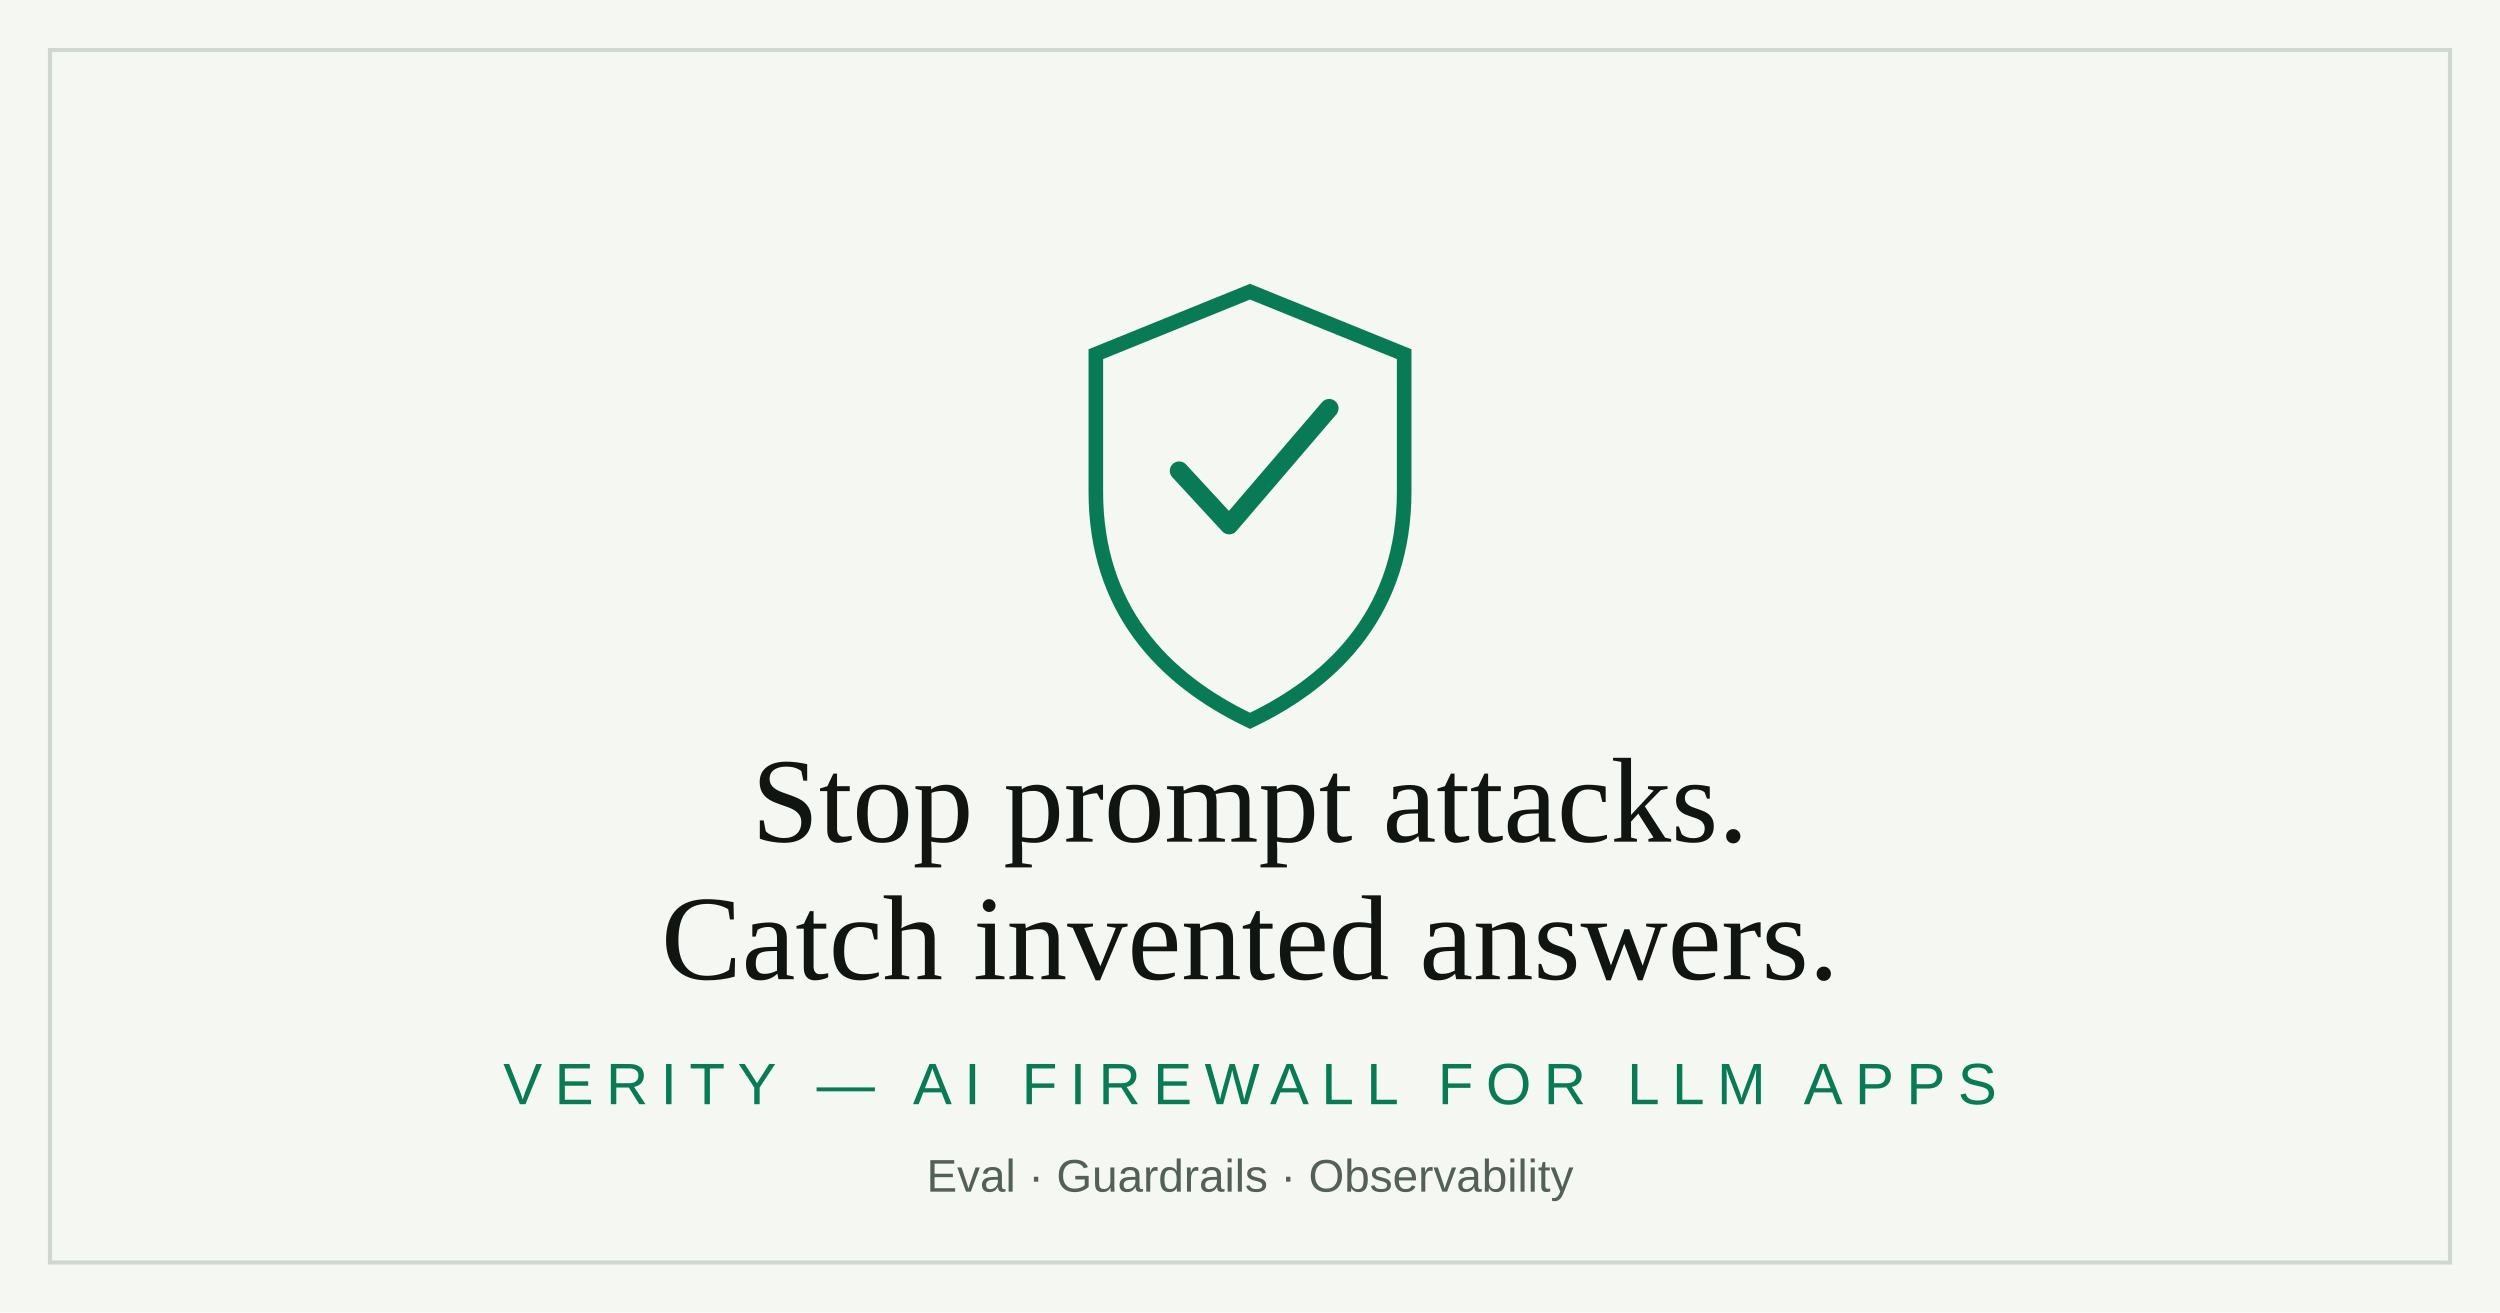
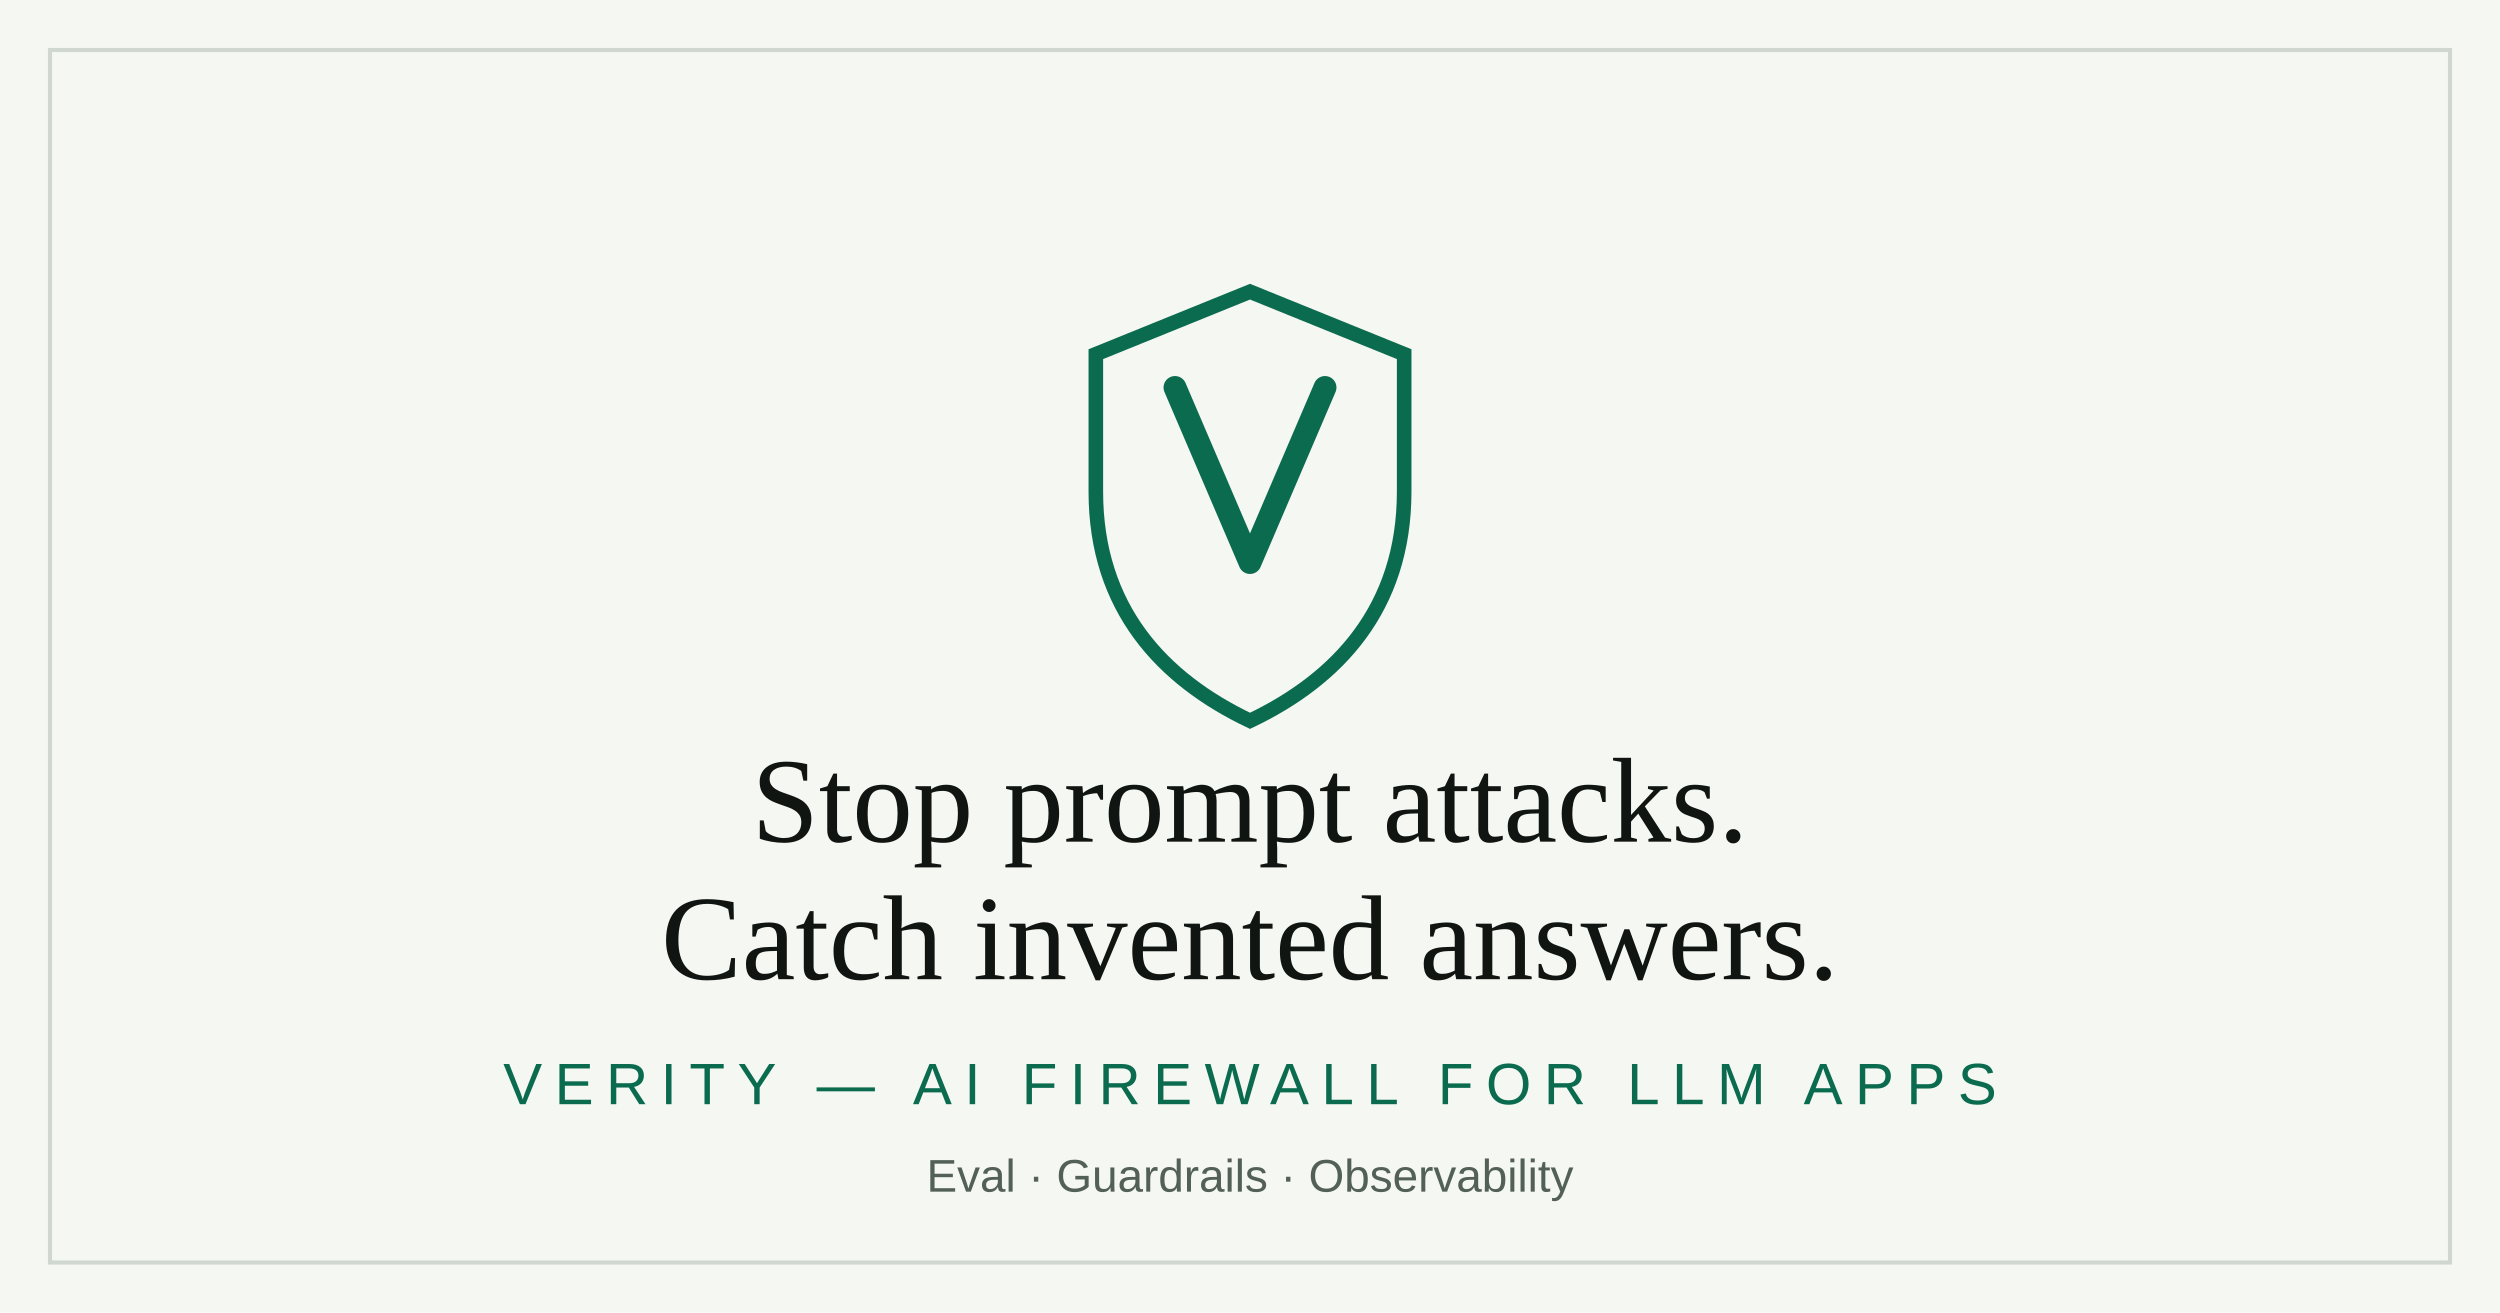
<svg xmlns="http://www.w3.org/2000/svg" width="1200" height="630" viewBox="0 0 1200 630">
  <rect width="1200" height="630" fill="#f5f7f3" />
  <rect x="24" y="24" width="1152" height="582" fill="none" stroke="#cfd7d0" stroke-width="2" />
  <g transform="translate(600 218)">
-     <path d="M0 -78 L74 -48 V18 C74 74 42 108 0 128 C-42 108 -74 74 -74 18 V-48 Z" fill="none" stroke="#087a55" stroke-width="7" />
-     <path d="M-34 8 L-10 34 L38 -22" fill="none" stroke="#087a55" stroke-width="9" stroke-linecap="round" stroke-linejoin="round" />
+     <path d="M0 -78 L74 -48 V18 C74 74 42 108 0 128 C-42 108 -74 74 -74 18 V-48 Z" fill="none" stroke="#0a6b4e" stroke-width="7" />
+     <path d="M-36 -32 L0 52 L36 -32" fill="none" stroke="#0a6b4e" stroke-width="11" stroke-linecap="round" stroke-linejoin="round" />
  </g>
  <text x="600" y="404" text-anchor="middle" font-family="Georgia, 'Times New Roman', serif" font-size="58" fill="#101512">Stop prompt attacks.</text>
  <text x="600" y="470" text-anchor="middle" font-family="Georgia, 'Times New Roman', serif" font-size="58" fill="#101512">Catch invented answers.</text>
-   <text x="600" y="530" text-anchor="middle" font-family="'Segoe UI', 'Helvetica Neue', Arial, sans-serif" font-size="28" letter-spacing="6" fill="#087a55">VERITY — AI FIREWALL FOR LLM APPS</text>
+   <text x="600" y="530" text-anchor="middle" font-family="'Segoe UI', 'Helvetica Neue', Arial, sans-serif" font-size="28" letter-spacing="6" fill="#0a6b4e">VERITY — AI FIREWALL FOR LLM APPS</text>
  <text x="600" y="572" text-anchor="middle" font-family="'Segoe UI', 'Helvetica Neue', Arial, sans-serif" font-size="22" fill="#536058">Eval · Guardrails · Observability</text>
</svg>
